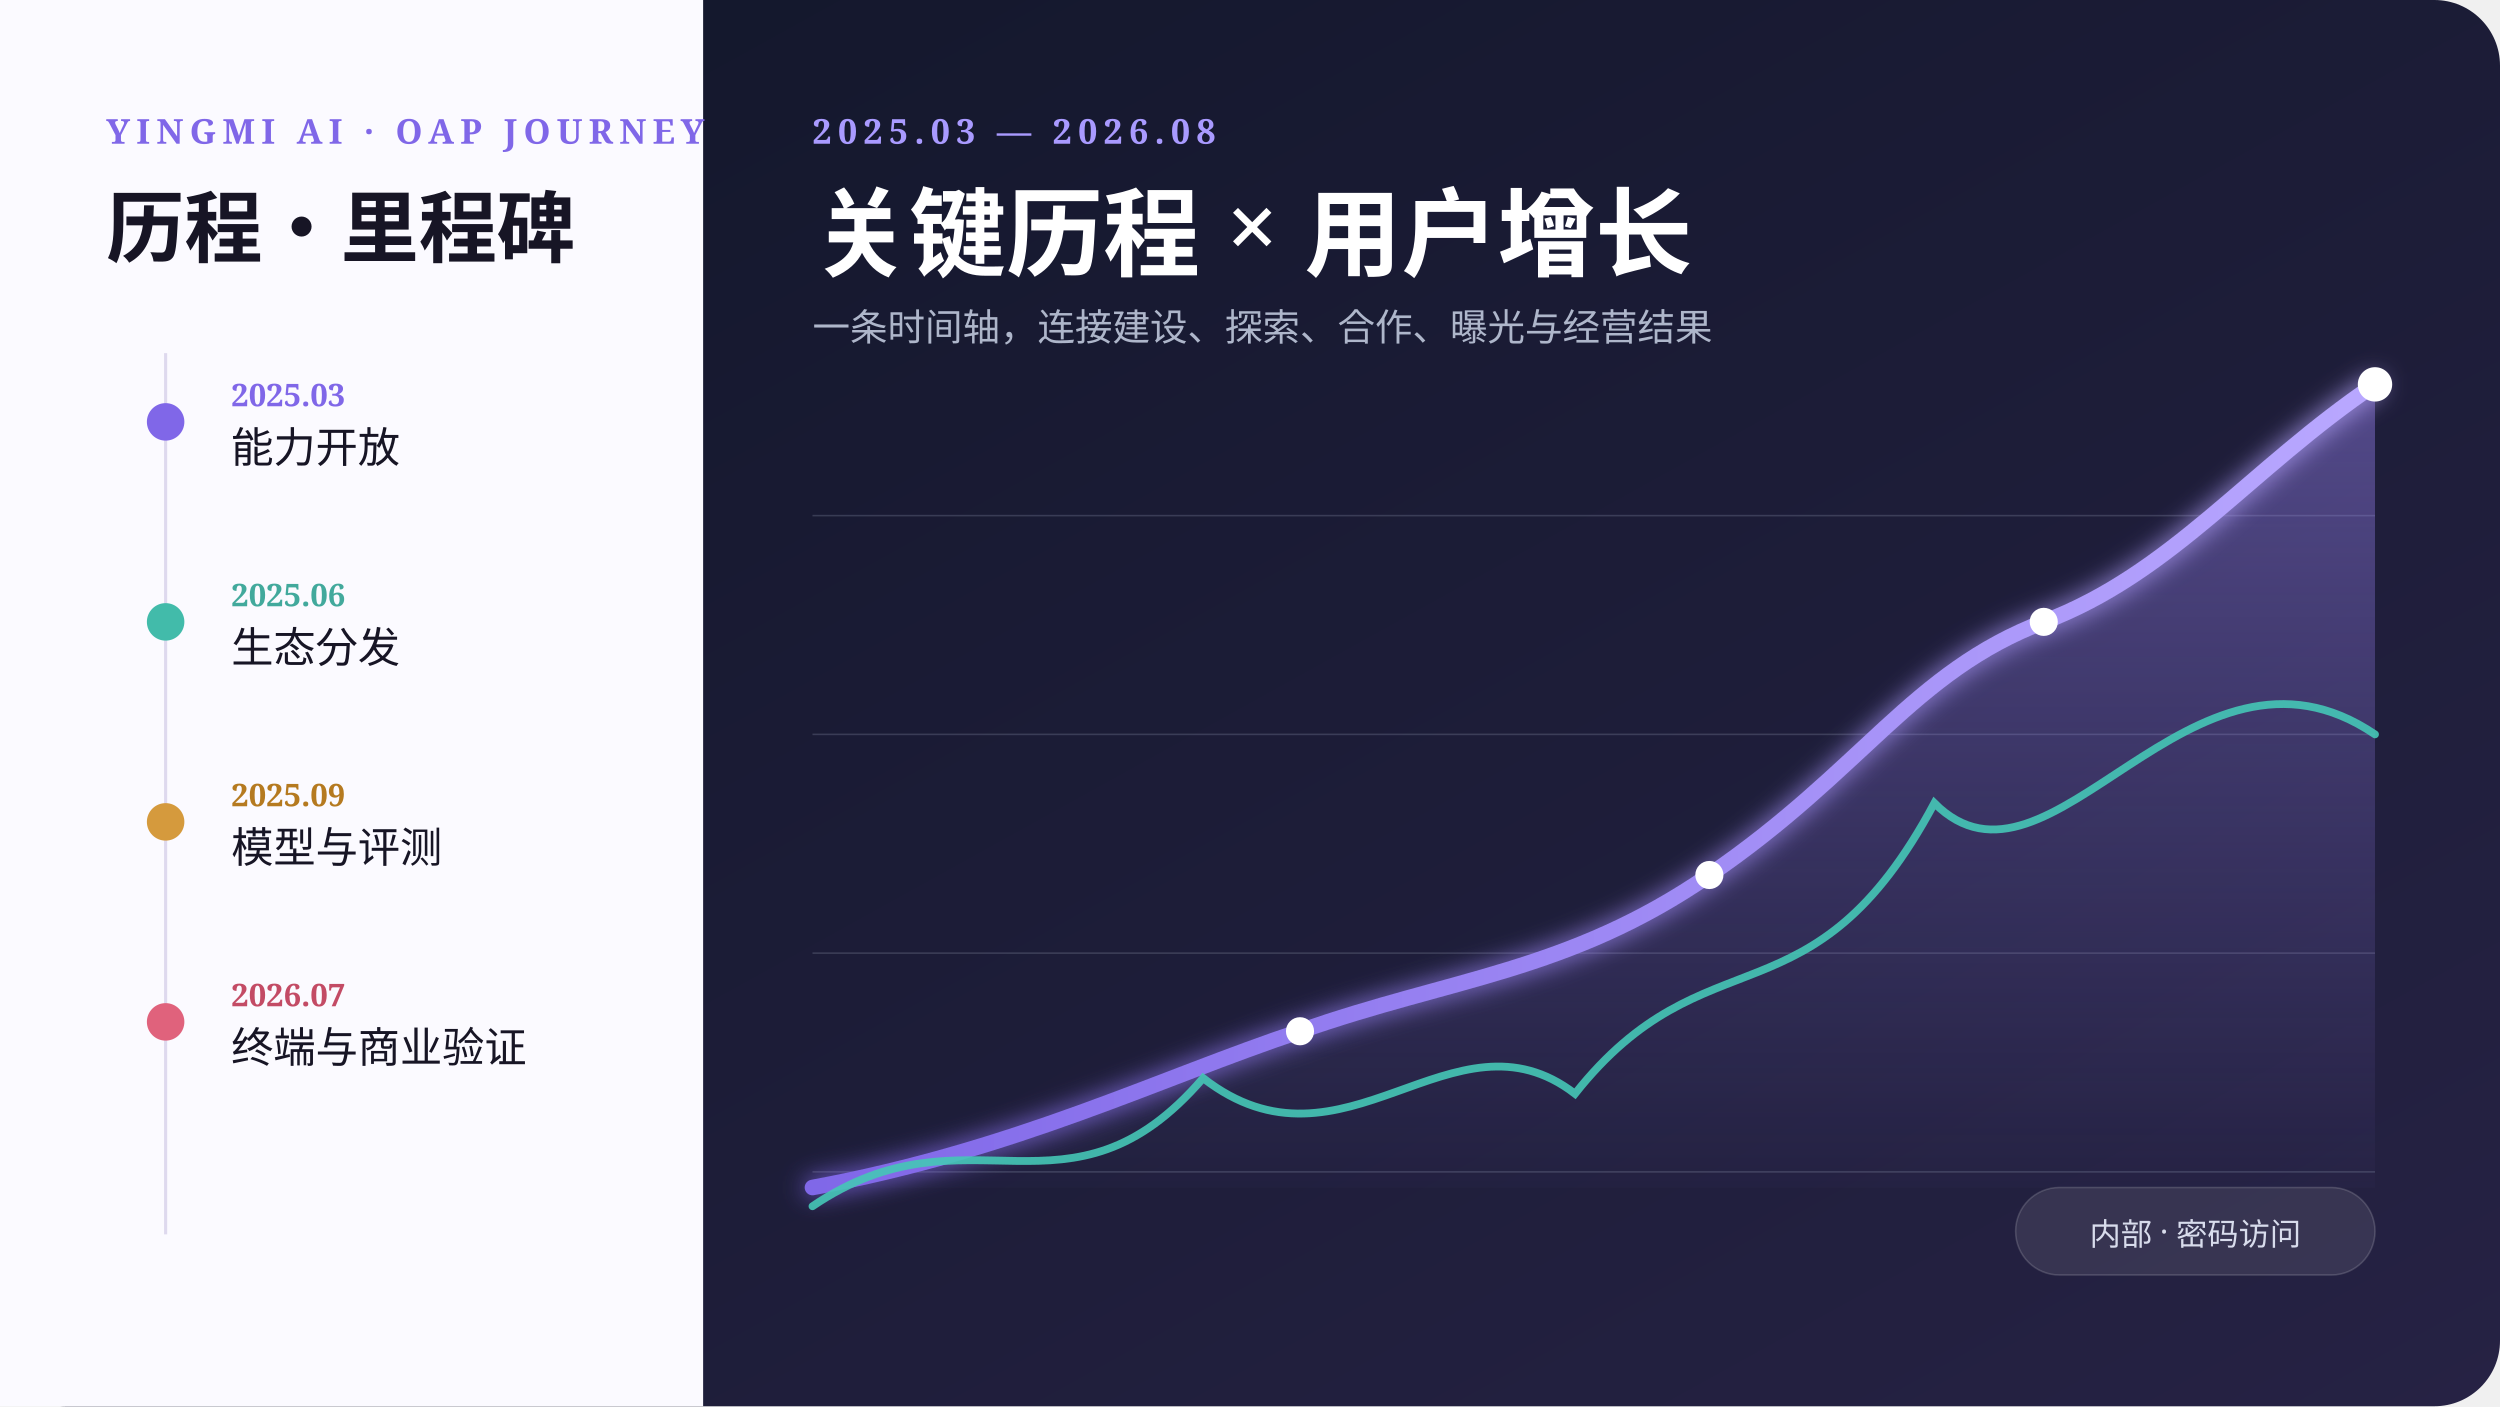
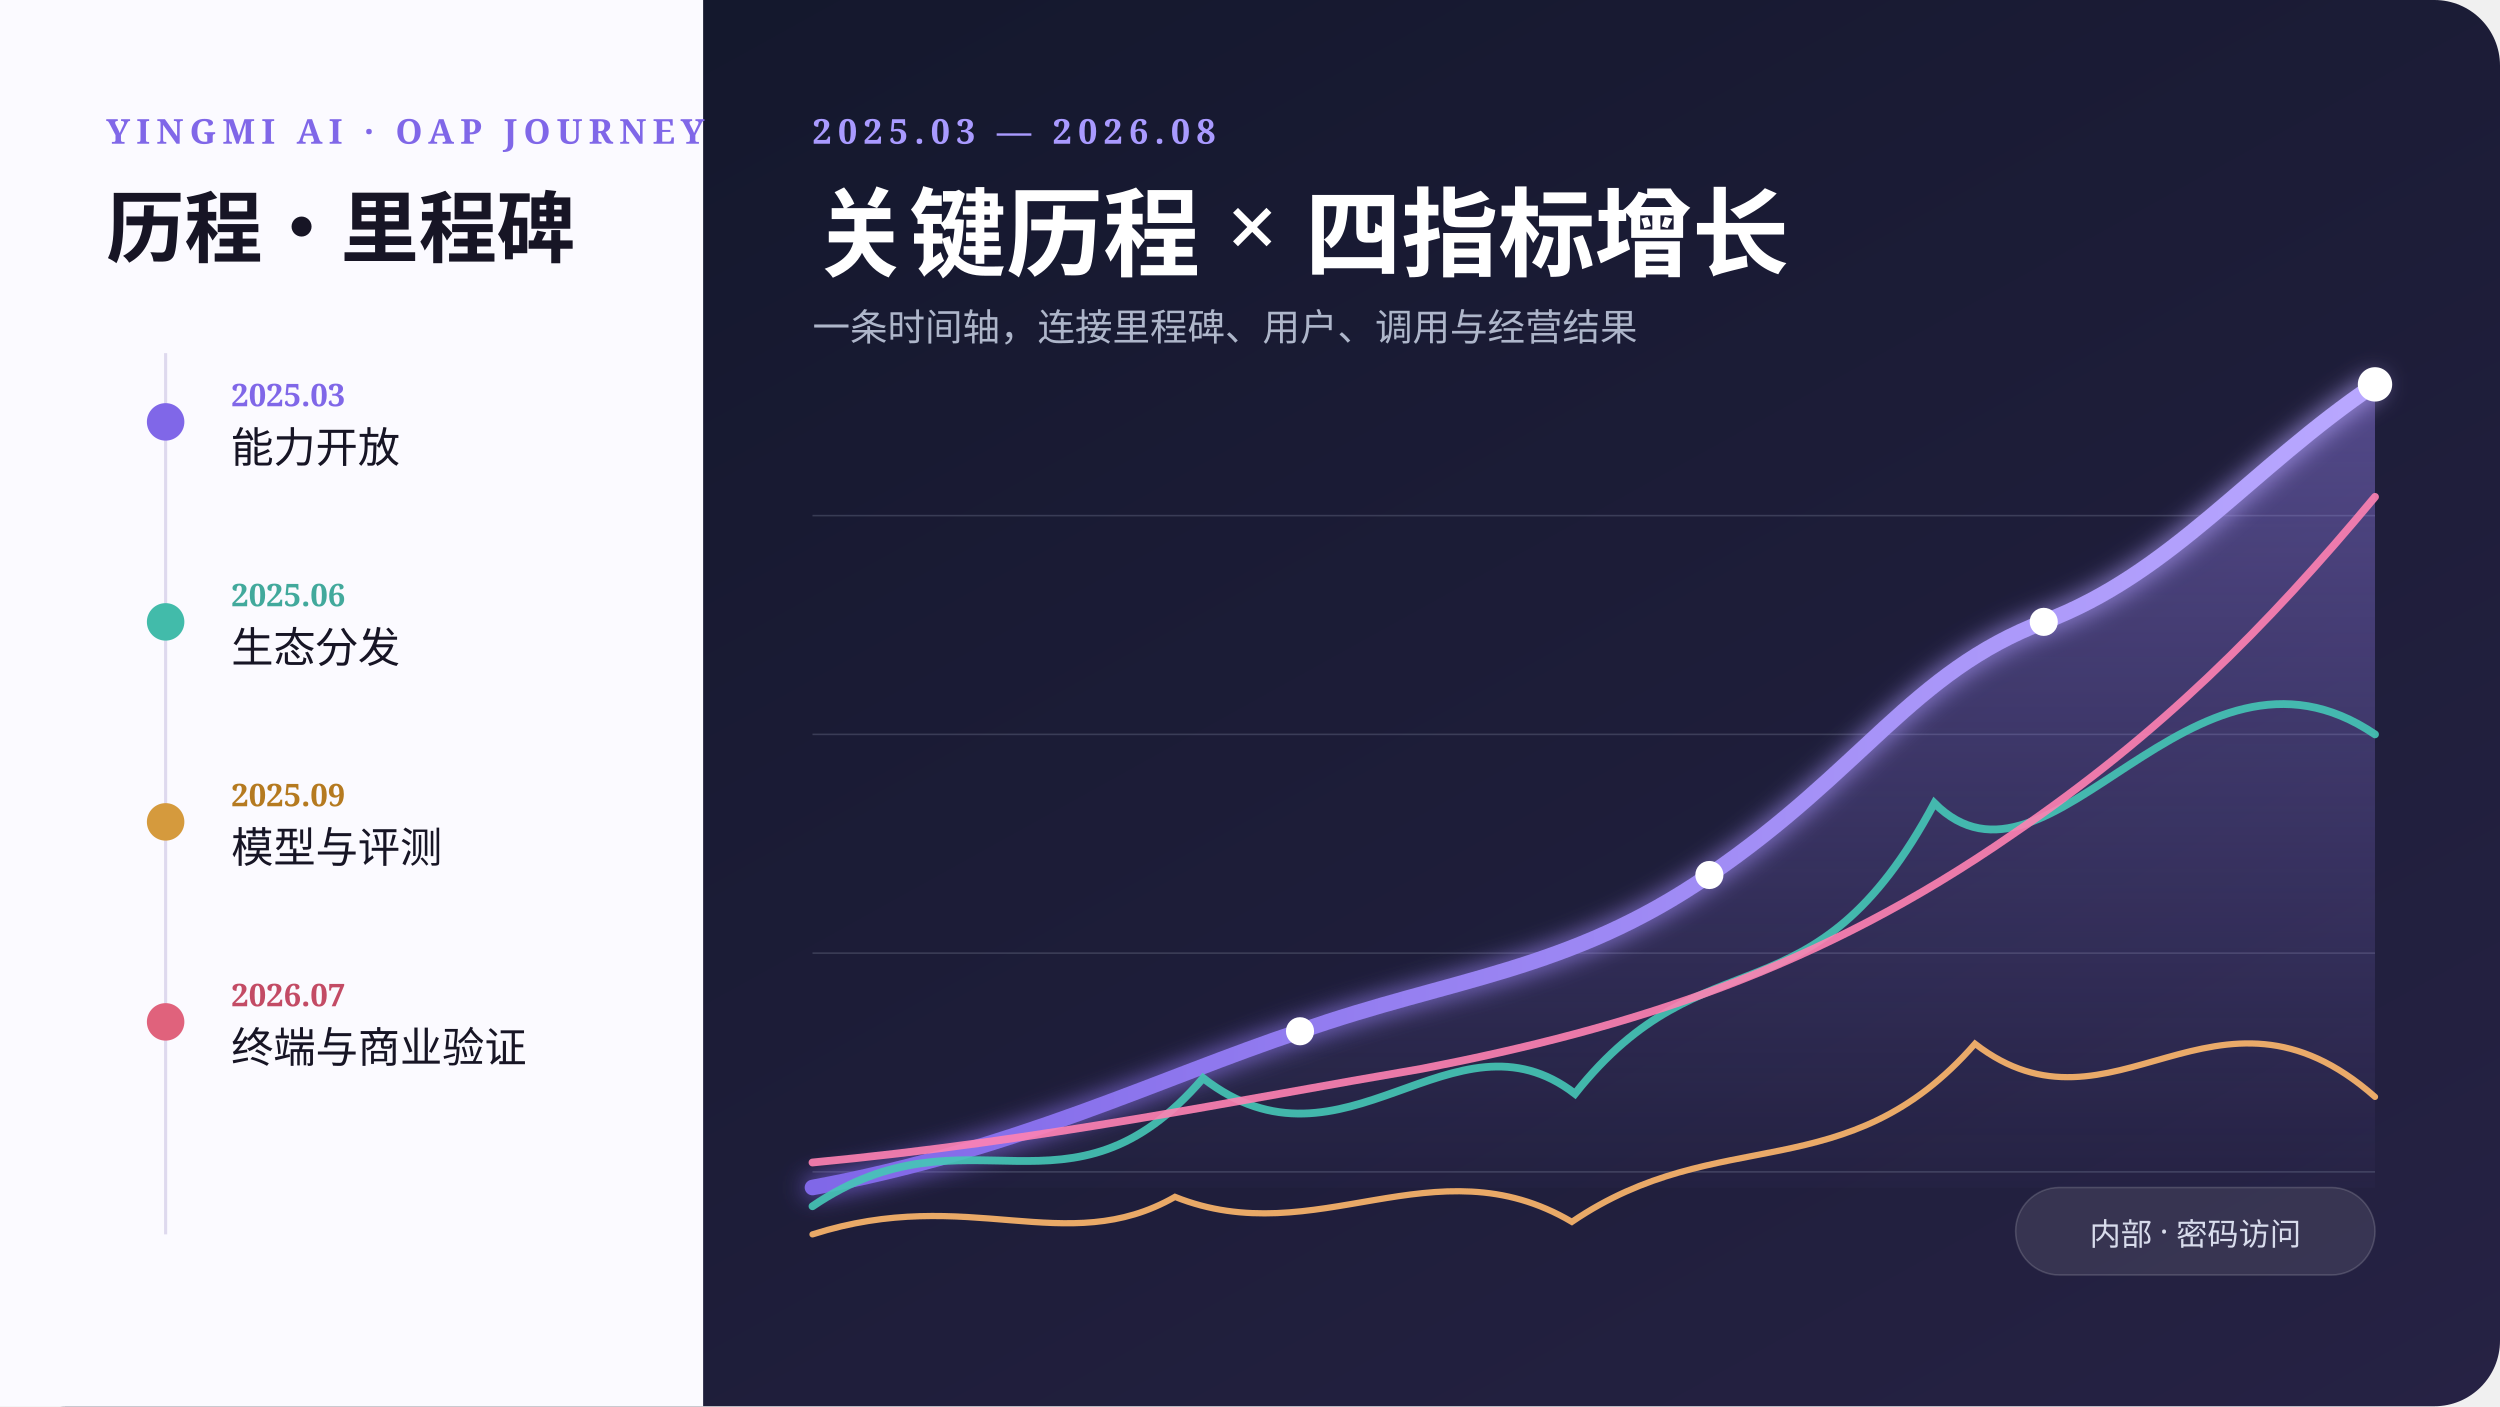
<svg xmlns="http://www.w3.org/2000/svg" width="1600" height="900" viewBox="0 0 1600 900" role="img" aria-labelledby="title desc">
  <defs>
    <linearGradient id="bg" x1="0" y1="0" x2="1" y2="1">
      <stop offset="0" stop-color="#111629" />
      <stop offset="1" stop-color="#262244" />
    </linearGradient>
    <linearGradient id="line" x1="0" y1="0" x2="1" y2="0">
      <stop offset="0" stop-color="#8067e8" />
      <stop offset="1" stop-color="#b9a8ff" />
    </linearGradient>
    <linearGradient id="area" x1="0" y1="0" x2="0" y2="1">
      <stop offset="0" stop-color="#9c85f8" stop-opacity=".42" />
      <stop offset="1" stop-color="#9c85f8" stop-opacity=".02" />
    </linearGradient>
    <filter id="glow">
      <feGaussianBlur stdDeviation="8" result="blur" />
      <feMerge>
        <feMergeNode in="blur" />
        <feMergeNode in="SourceGraphic" />
      </feMerge>
    </filter>
  </defs>
  <rect width="1600" height="900" rx="42" fill="url(#bg)" />
  <rect x="0" y="0" width="450" height="900" fill="#fbfaff" />
  <text x="68" y="92" fill="#8067e8" font-family="Songti SC,STSong,serif" font-size="22" font-weight="700" letter-spacing="4">YINGMI AI · OAP JOURNEY</text>
  <text x="68" y="164" fill="#171525" font-family="Songti SC,STSong,serif" font-size="50" font-weight="700">历程・里程碑</text>
  <line x1="106" y1="226" x2="106" y2="790" stroke="#ded9ee" stroke-width="2" />
  <g font-family="Songti SC,STSong,serif">
    <g transform="translate(0 0)">
      <circle cx="106" cy="270" r="12" fill="#8067e8" />
      <text x="148" y="260" fill="#8067e8" font-size="20" font-weight="700">2025.03</text>
      <text x="148" y="296" fill="#171525" font-size="27">能力开放</text>
    </g>
    <g transform="translate(0 128)">
      <circle cx="106" cy="270" r="12" fill="#42bbaa" />
      <text x="148" y="260" fill="#42a99c" font-size="20" font-weight="700">2025.06</text>
      <text x="148" y="296" fill="#171525" font-size="27">生态分发</text>
    </g>
    <g transform="translate(0 256)">
      <circle cx="106" cy="270" r="12" fill="#d59a3d" />
      <text x="148" y="260" fill="#b57a20" font-size="20" font-weight="700">2025.09</text>
      <text x="148" y="296" fill="#171525" font-size="27">模型与评测</text>
    </g>
    <g transform="translate(0 384)">
      <circle cx="106" cy="270" r="12" fill="#e0627c" />
      <text x="148" y="260" fill="#c34b65" font-size="20" font-weight="700">2026.07</text>
      <text x="148" y="296" fill="#171525" font-size="27">终端与商业验证</text>
    </g>
  </g>
  <text x="520" y="92" fill="#a99aff" font-family="Songti SC,STSong,serif" font-size="22" font-weight="700" letter-spacing="4">2025.03 — 2026.08</text>
-   <text x="520" y="172" fill="#ffffff" font-family="Songti SC,STSong,serif" font-size="62" font-weight="700">关键历程 × 用户增长</text>
-   <text x="520" y="218" fill="#aeb6ca" font-family="Songti SC,STSong,serif" font-size="24">一条时间轴，连接建设、探索、合作、曝光与经营结果</text>
+   <text x="520" y="172" fill="#ffffff" font-family="Songti SC,STSong,serif" font-size="62" font-weight="700">关键历程 × 四指标增长</text>
+   <text x="520" y="218" fill="#aeb6ca" font-family="Songti SC,STSong,serif" font-size="24">一条时间轴，连接里程碑、用户、调用与经营结果</text>
  <g opacity=".28" stroke="#8d95ac" stroke-width="1">
    <line x1="520" y1="330" x2="1520" y2="330" />
    <line x1="520" y1="470" x2="1520" y2="470" />
    <line x1="520" y1="610" x2="1520" y2="610" />
    <line x1="520" y1="750" x2="1520" y2="750" />
  </g>
  <path d="M520 760 C650 736 742 690 832 660 C928 626 1004 622 1094 560 C1192 493 1224 430 1308 398 C1390 367 1440 300 1520 246 L1520 760 Z" fill="url(#area)" />
  <path d="M520 760 C650 736 742 690 832 660 C928 626 1004 622 1094 560 C1192 493 1224 430 1308 398 C1390 367 1440 300 1520 246" fill="none" stroke="url(#line)" stroke-width="10" stroke-linecap="round" filter="url(#glow)" />
  <path d="M520 772 C620 704 684 790 770 690 C860 760 930 640 1008 700 C1092 594 1160 660 1238 514 C1312 588 1402 390 1520 470" fill="none" stroke="#45c6b6" stroke-width="5" stroke-linecap="round" opacity=".9" />
+   <path d="M520 744 C668 730 792 704 910 684 C1044 658 1164 620 1288 534 C1382 470 1450 402 1520 318" fill="none" stroke="#ff82b2" stroke-width="5" stroke-linecap="round" opacity=".9" />
+   <path d="M520 790 C620 758 682 806 752 766 C842 802 918 730 1006 782 C1100 718 1182 762 1264 668 C1352 736 1418 612 1520 702" fill="none" stroke="#ffb86c" stroke-width="4" stroke-linecap="round" opacity=".9" />
  <g fill="#fff">
    <circle cx="832" cy="660" r="9" />
    <circle cx="1094" cy="560" r="9" />
    <circle cx="1308" cy="398" r="9" />
    <circle cx="1520" cy="246" r="11" />
  </g>
  <rect x="1290" y="760" width="230" height="56" rx="28" fill="rgba(255,255,255,.09)" stroke="rgba(255,255,255,.16)" />
  <text x="1405" y="797" text-anchor="middle" fill="#d8dcec" font-family="Songti SC,STSong,serif" font-size="20">内部 · 密码访问</text>
</svg>
